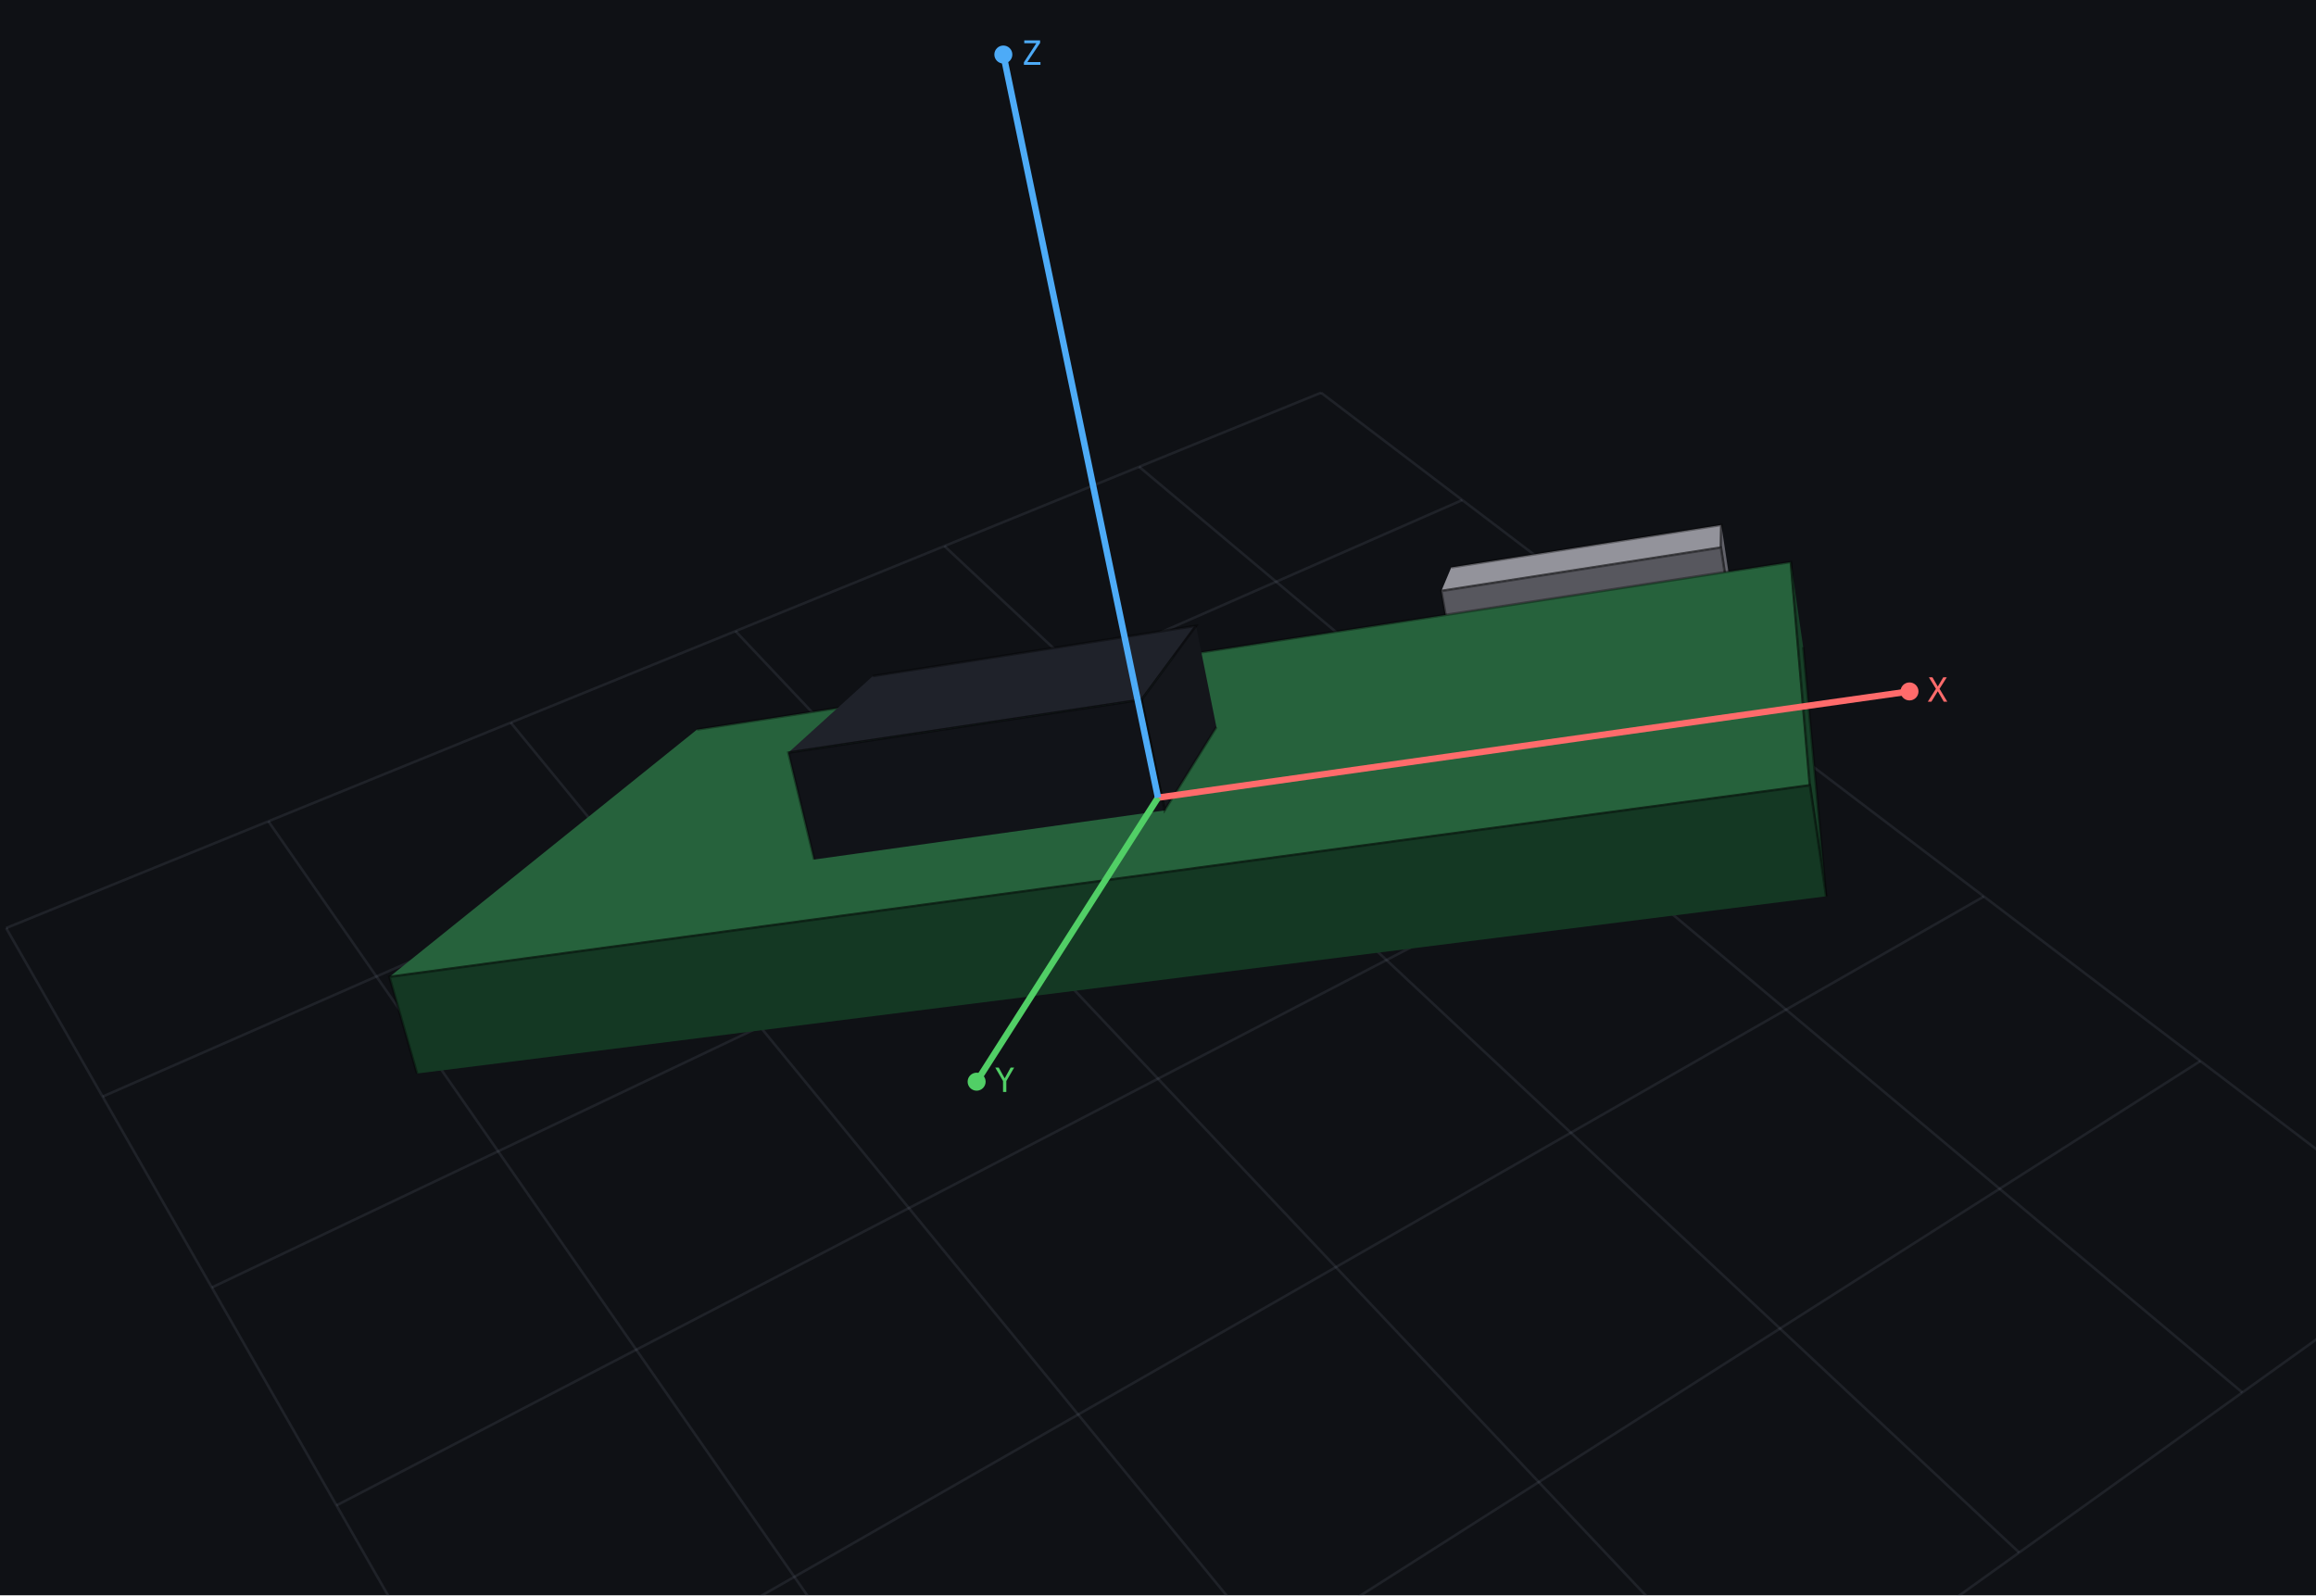
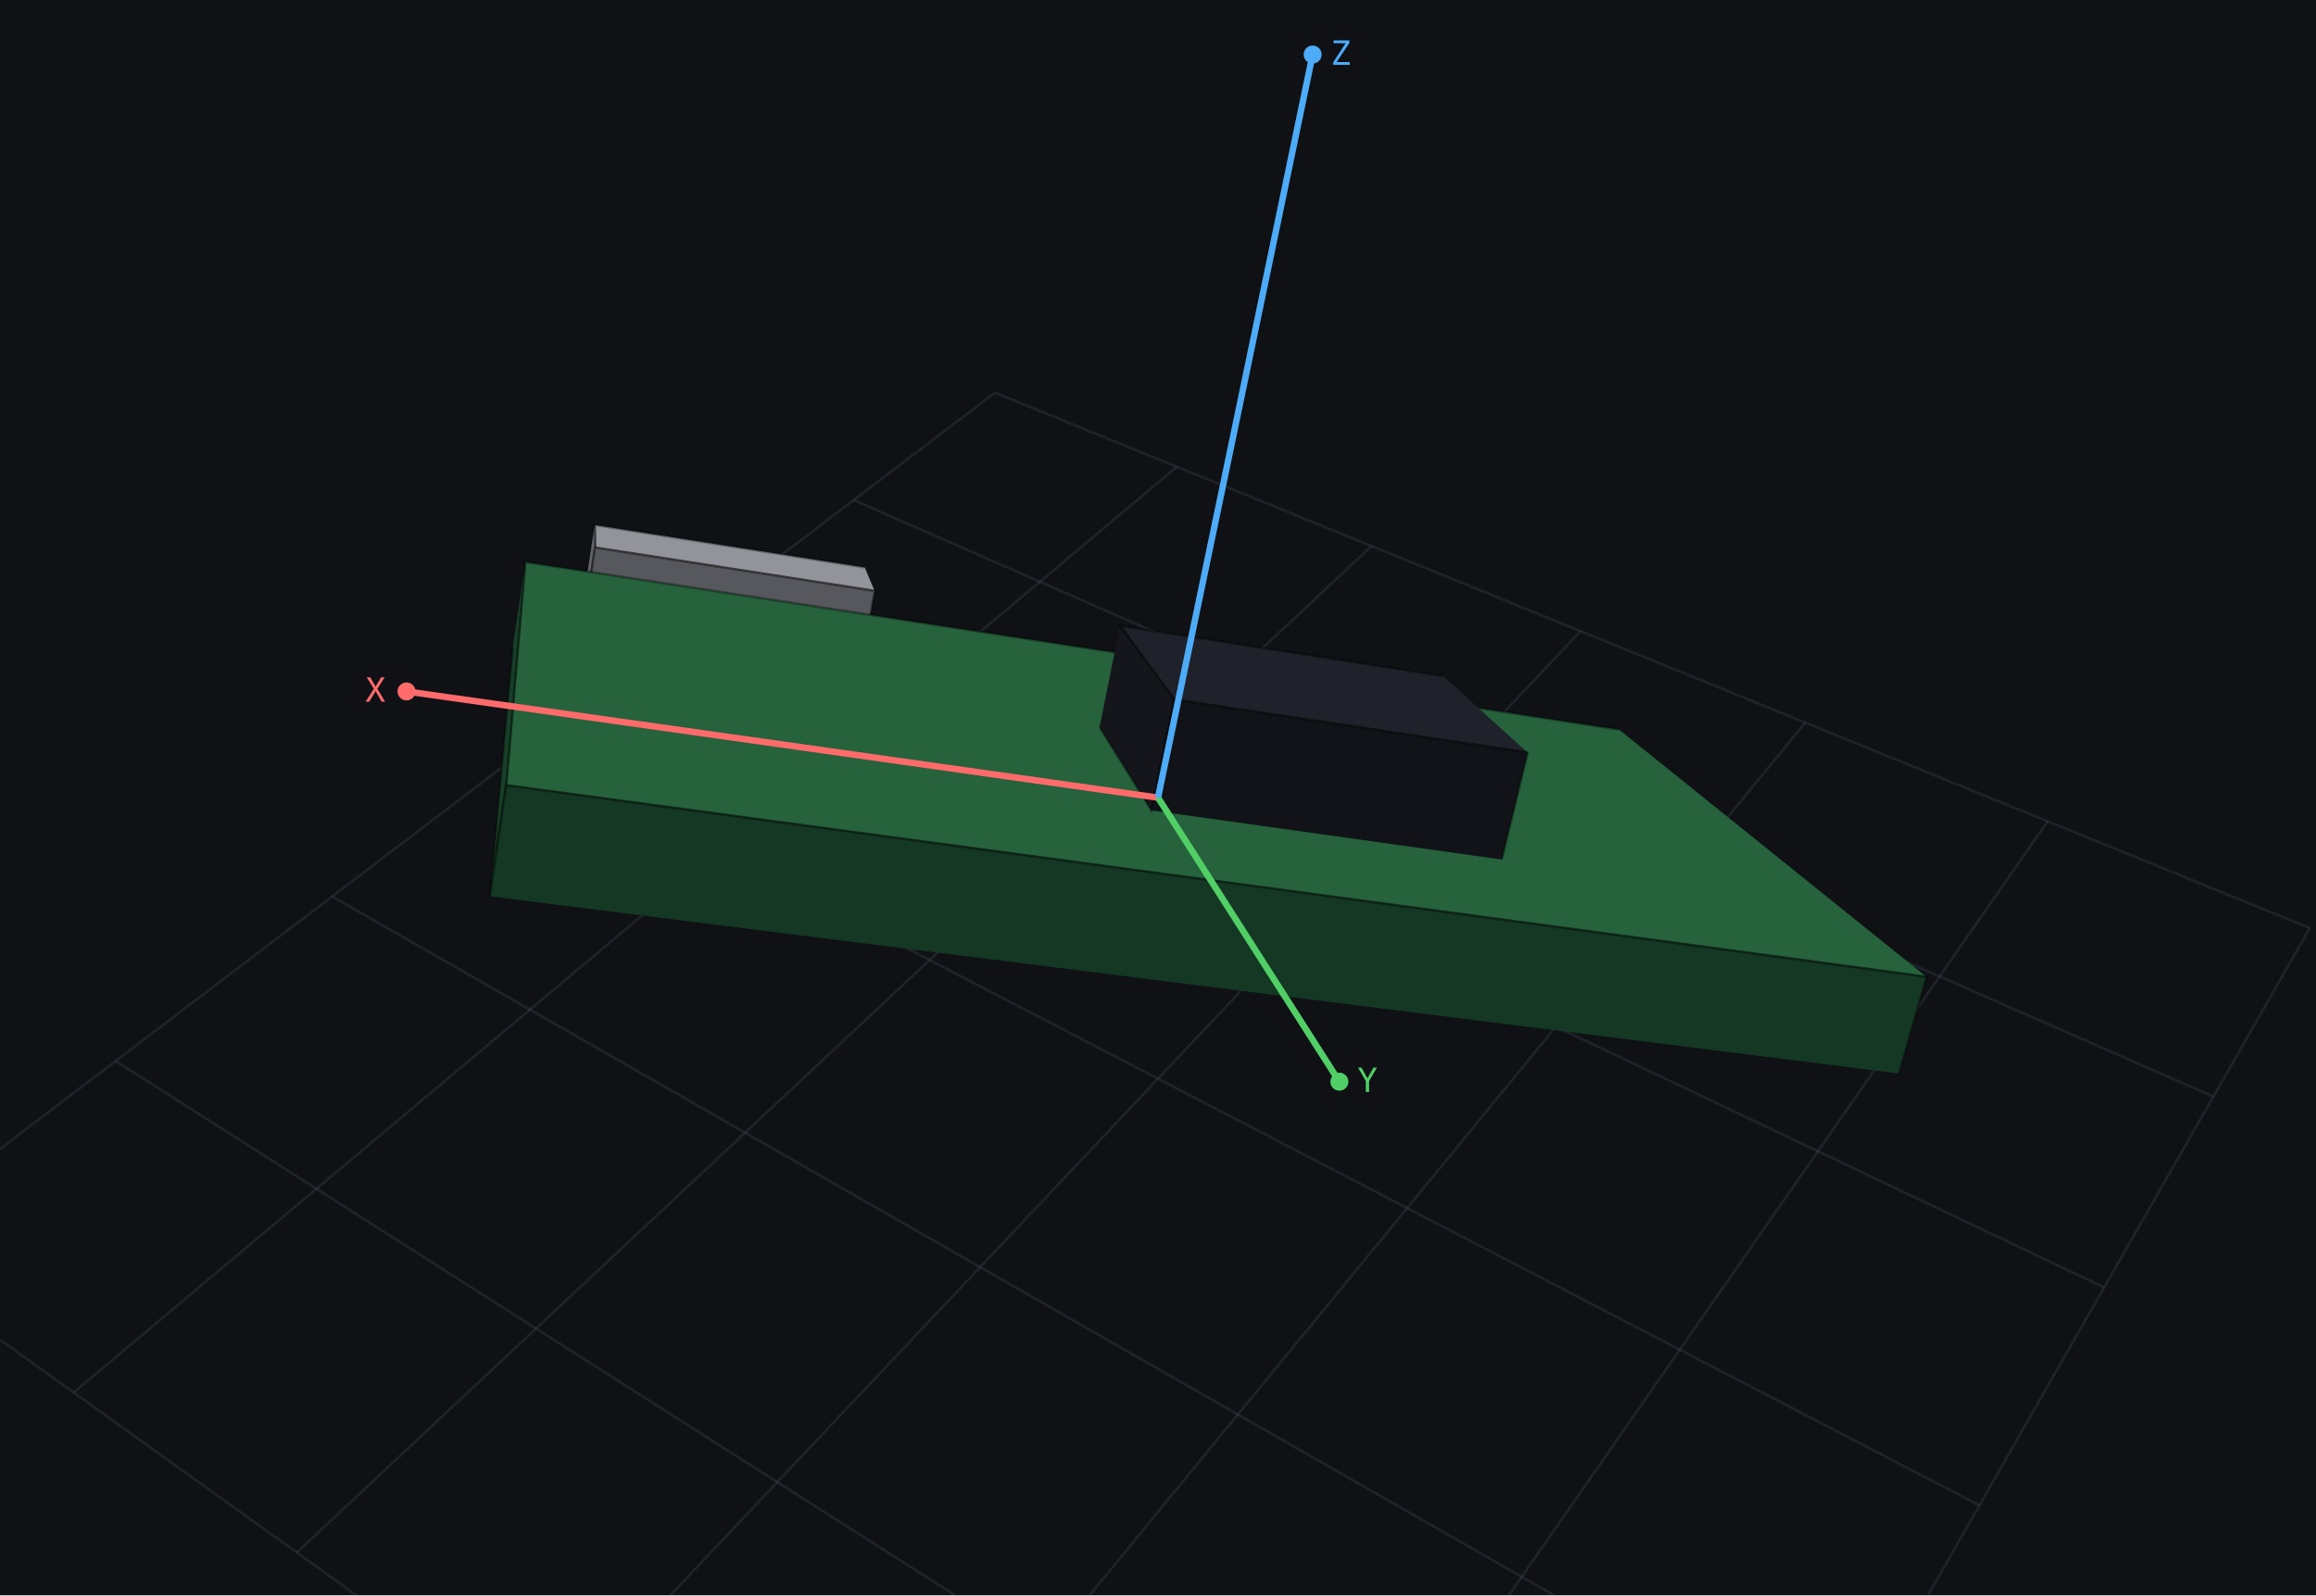
<svg xmlns="http://www.w3.org/2000/svg" width="900" height="620" viewBox="0 0 900 620">
  <rect width="900" height="620" fill="#0f1115" />
-   <polyline points="2.396,360.685 328.462,930.59" fill="none" stroke="rgba(140,150,170,0.13)" stroke-width="1" />
-   <polyline points="2.396,360.685 513.368,152.626" fill="none" stroke="rgba(140,150,170,0.13)" stroke-width="1" />
-   <polyline points="104.296,319.193 462.792,834.243" fill="none" stroke="rgba(140,150,170,0.13)" stroke-width="1" />
-   <polyline points="39.877,426.194 568.25,194.345" fill="none" stroke="rgba(140,150,170,0.13)" stroke-width="1" />
-   <polyline points="198.488,280.84 582.088,748.678" fill="none" stroke="rgba(140,150,170,0.13)" stroke-width="1" />
-   <polyline points="82.317,500.373 628.816,240.384" fill="none" stroke="rgba(140,150,170,0.13)" stroke-width="1" />
-   <polyline points="285.814,245.282 688.74,672.182" fill="none" stroke="rgba(140,150,170,0.13)" stroke-width="1" />
-   <polyline points="130.773,585.064 695.996,291.451" fill="none" stroke="rgba(140,150,170,0.13)" stroke-width="1" />
-   <polyline points="367,212.225 784.658,603.386" fill="none" stroke="rgba(140,150,170,0.13)" stroke-width="1" />
-   <polyline points="186.618,682.673 770.937,348.416" fill="none" stroke="rgba(140,150,170,0.13)" stroke-width="1" />
-   <polyline points="442.67,181.413 871.384,541.182" fill="none" stroke="rgba(140,150,170,0.13)" stroke-width="1" />
-   <polyline points="251.685,796.398 855.064,412.365" fill="none" stroke="rgba(140,150,170,0.13)" stroke-width="1" />
-   <polyline points="513.368,152.626 950.179,484.666" fill="none" stroke="rgba(140,150,170,0.13)" stroke-width="1" />
-   <polyline points="328.462,930.59 950.179,484.666" fill="none" stroke="rgba(140,150,170,0.13)" stroke-width="1" />
-   <polygon points="563.976,220.497 668.912,204.016 668.734,212.82 560.112,229.681" fill="rgb(147,147,155)" />
-   <polyline points="563.976,220.497 668.912,204.016 668.734,212.82 560.112,229.681" fill="none" stroke="rgba(0,0,0,0.35)" stroke-width="1" />
-   <polygon points="673.376,233.632 673.359,243.43 668.734,212.82 668.912,204.016" fill="rgb(99,99,107)" />
-   <polyline points="673.376,233.632 673.359,243.43 668.734,212.82 668.912,204.016" fill="none" stroke="rgba(0,0,0,0.35)" stroke-width="1" />
-   <polygon points="565.408,259.479 560.112,229.681 668.734,212.82 673.359,243.43" fill="rgb(87,87,94)" />
-   <polyline points="565.408,259.479 560.112,229.681 668.734,212.82 673.359,243.43" fill="none" stroke="rgba(0,0,0,0.35)" stroke-width="1" />
-   <polygon points="270.86,283.535 695.929,218.424 703.324,305.21 151.343,379.669" fill="rgb(38,98,60)" />
-   <polyline points="270.86,283.535 695.929,218.424 703.324,305.21 151.343,379.669" fill="none" stroke="rgba(0,0,0,0.35)" stroke-width="1" />
-   <polygon points="700.721,251.513 709.627,348.356 703.324,305.21 695.929,218.424" fill="rgb(23,64,40)" />
-   <polyline points="700.721,251.513 709.627,348.356 703.324,305.21 695.929,218.424" fill="none" stroke="rgba(0,0,0,0.35)" stroke-width="1" />
-   <polygon points="162.075,417.214 151.343,379.669 703.324,305.21 709.627,348.356" fill="rgb(20,56,35)" />
-   <polyline points="162.075,417.214 151.343,379.669 703.324,305.21 709.627,348.356" fill="none" stroke="rgba(0,0,0,0.35)" stroke-width="1" />
-   <polygon points="339.188,262.75 464.781,243.22 443.623,271.944 306.342,292.523" fill="rgb(31,34,42)" />
-   <polyline points="339.188,262.75 464.781,243.22 443.623,271.944 306.342,292.523" fill="none" stroke="rgba(0,0,0,0.35)" stroke-width="1" />
-   <polygon points="472.704,282.596 452.559,314.964 443.623,271.944 464.781,243.22" fill="rgb(20,22,27)" />
-   <polyline points="472.704,282.596 452.559,314.964 443.623,271.944 464.781,243.22" fill="none" stroke="rgba(0,0,0,0.35)" stroke-width="1" />
-   <polygon points="316.397,334.051 306.342,292.523 443.623,271.944 452.559,314.964" fill="rgb(17,19,24)" />
-   <polyline points="316.397,334.051 306.342,292.523 443.623,271.944 452.559,314.964" fill="none" stroke="rgba(0,0,0,0.35)" stroke-width="1" />
-   <polyline points="450,310 742.027,268.724" fill="none" stroke="#ff6b6b" stroke-width="2.5" />
-   <circle cx="742.027" cy="268.724" r="3.5" fill="#ff6b6b" />
-   <text x="749.027" y="272.724" fill="#ff6b6b" font-family="monospace" font-size="13">X</text>
-   <polyline points="450,310 379.517,420.394" fill="none" stroke="#51cf66" stroke-width="2.5" />
-   <circle cx="379.517" cy="420.394" r="3.5" fill="#51cf66" />
-   <text x="386.517" y="424.394" fill="#51cf66" font-family="monospace" font-size="13">Y</text>
-   <polyline points="450,310 389.902,21.192" fill="none" stroke="#4dabf7" stroke-width="2.5" />
-   <circle cx="389.902" cy="21.192" r="3.5" fill="#4dabf7" />
-   <text x="396.902" y="25.192" fill="#4dabf7" font-family="monospace" font-size="13">Z</text>
+   <polyline points="897.604,360.685 571.538,930.59" fill="none" stroke="rgba(140,150,170,0.13)" stroke-width="1" />
+   <polyline points="897.604,360.685 386.632,152.626" fill="none" stroke="rgba(140,150,170,0.13)" stroke-width="1" />
+   <polyline points="795.704,319.193 437.208,834.243" fill="none" stroke="rgba(140,150,170,0.13)" stroke-width="1" />
+   <polyline points="860.123,426.194 331.75,194.345" fill="none" stroke="rgba(140,150,170,0.13)" stroke-width="1" />
+   <polyline points="701.512,280.84 317.912,748.678" fill="none" stroke="rgba(140,150,170,0.13)" stroke-width="1" />
+   <polyline points="817.683,500.373 271.184,240.384" fill="none" stroke="rgba(140,150,170,0.13)" stroke-width="1" />
+   <polyline points="614.186,245.282 211.26,672.182" fill="none" stroke="rgba(140,150,170,0.13)" stroke-width="1" />
+   <polyline points="769.227,585.064 204.004,291.451" fill="none" stroke="rgba(140,150,170,0.13)" stroke-width="1" />
+   <polyline points="533,212.225 115.342,603.386" fill="none" stroke="rgba(140,150,170,0.13)" stroke-width="1" />
+   <polyline points="713.382,682.673 129.063,348.416" fill="none" stroke="rgba(140,150,170,0.13)" stroke-width="1" />
+   <polyline points="457.33,181.413 28.616,541.182" fill="none" stroke="rgba(140,150,170,0.13)" stroke-width="1" />
+   <polyline points="648.315,796.398 44.936,412.365" fill="none" stroke="rgba(140,150,170,0.13)" stroke-width="1" />
+   <polyline points="386.632,152.626 -50.179,484.666" fill="none" stroke="rgba(140,150,170,0.13)" stroke-width="1" />
+   <polyline points="571.538,930.59 -50.179,484.666" fill="none" stroke="rgba(140,150,170,0.13)" stroke-width="1" />
+   <polygon points="336.024,220.497 231.088,204.016 231.266,212.82 339.888,229.681" fill="rgb(147,147,155)" />
+   <polyline points="336.024,220.497 231.088,204.016 231.266,212.82 339.888,229.681" fill="none" stroke="rgba(0,0,0,0.35)" stroke-width="1" />
+   <polygon points="226.624,233.632 226.641,243.43 231.266,212.82 231.088,204.016" fill="rgb(99,99,107)" />
+   <polyline points="226.624,233.632 226.641,243.43 231.266,212.82 231.088,204.016" fill="none" stroke="rgba(0,0,0,0.35)" stroke-width="1" />
+   <polygon points="334.592,259.479 339.888,229.681 231.266,212.82 226.641,243.43" fill="rgb(87,87,94)" />
+   <polyline points="334.592,259.479 339.888,229.681 231.266,212.82 226.641,243.43" fill="none" stroke="rgba(0,0,0,0.35)" stroke-width="1" />
+   <polygon points="629.14,283.535 204.071,218.424 196.676,305.21 748.657,379.669" fill="rgb(38,98,60)" />
+   <polyline points="629.14,283.535 204.071,218.424 196.676,305.21 748.657,379.669" fill="none" stroke="rgba(0,0,0,0.35)" stroke-width="1" />
+   <polygon points="199.279,251.513 190.373,348.356 196.676,305.21 204.071,218.424" fill="rgb(23,64,40)" />
+   <polyline points="199.279,251.513 190.373,348.356 196.676,305.21 204.071,218.424" fill="none" stroke="rgba(0,0,0,0.35)" stroke-width="1" />
+   <polygon points="737.925,417.214 748.657,379.669 196.676,305.21 190.373,348.356" fill="rgb(20,56,35)" />
+   <polyline points="737.925,417.214 748.657,379.669 196.676,305.21 190.373,348.356" fill="none" stroke="rgba(0,0,0,0.35)" stroke-width="1" />
+   <polygon points="560.812,262.75 435.219,243.22 456.377,271.944 593.658,292.523" fill="rgb(31,34,42)" />
+   <polyline points="560.812,262.75 435.219,243.22 456.377,271.944 593.658,292.523" fill="none" stroke="rgba(0,0,0,0.35)" stroke-width="1" />
+   <polygon points="427.296,282.596 447.441,314.964 456.377,271.944 435.219,243.22" fill="rgb(20,22,27)" />
+   <polyline points="427.296,282.596 447.441,314.964 456.377,271.944 435.219,243.22" fill="none" stroke="rgba(0,0,0,0.35)" stroke-width="1" />
+   <polygon points="583.603,334.051 593.658,292.523 456.377,271.944 447.441,314.964" fill="rgb(17,19,24)" />
+   <polyline points="583.603,334.051 593.658,292.523 456.377,271.944 447.441,314.964" fill="none" stroke="rgba(0,0,0,0.35)" stroke-width="1" />
+   <polyline points="450,310 157.973,268.724" fill="none" stroke="#ff6b6b" stroke-width="2.5" />
+   <circle cx="157.973" cy="268.724" r="3.5" fill="#ff6b6b" />
+   <text x="141.973" y="272.724" fill="#ff6b6b" font-family="monospace" font-size="13">X</text>
+   <polyline points="450,310 520.483,420.394" fill="none" stroke="#51cf66" stroke-width="2.5" />
+   <circle cx="520.483" cy="420.394" r="3.5" fill="#51cf66" />
+   <text x="527.483" y="424.394" fill="#51cf66" font-family="monospace" font-size="13">Y</text>
+   <polyline points="450,310 510.098,21.192" fill="none" stroke="#4dabf7" stroke-width="2.5" />
+   <circle cx="510.098" cy="21.192" r="3.5" fill="#4dabf7" />
+   <text x="517.098" y="25.192" fill="#4dabf7" font-family="monospace" font-size="13">Z</text>
</svg>
